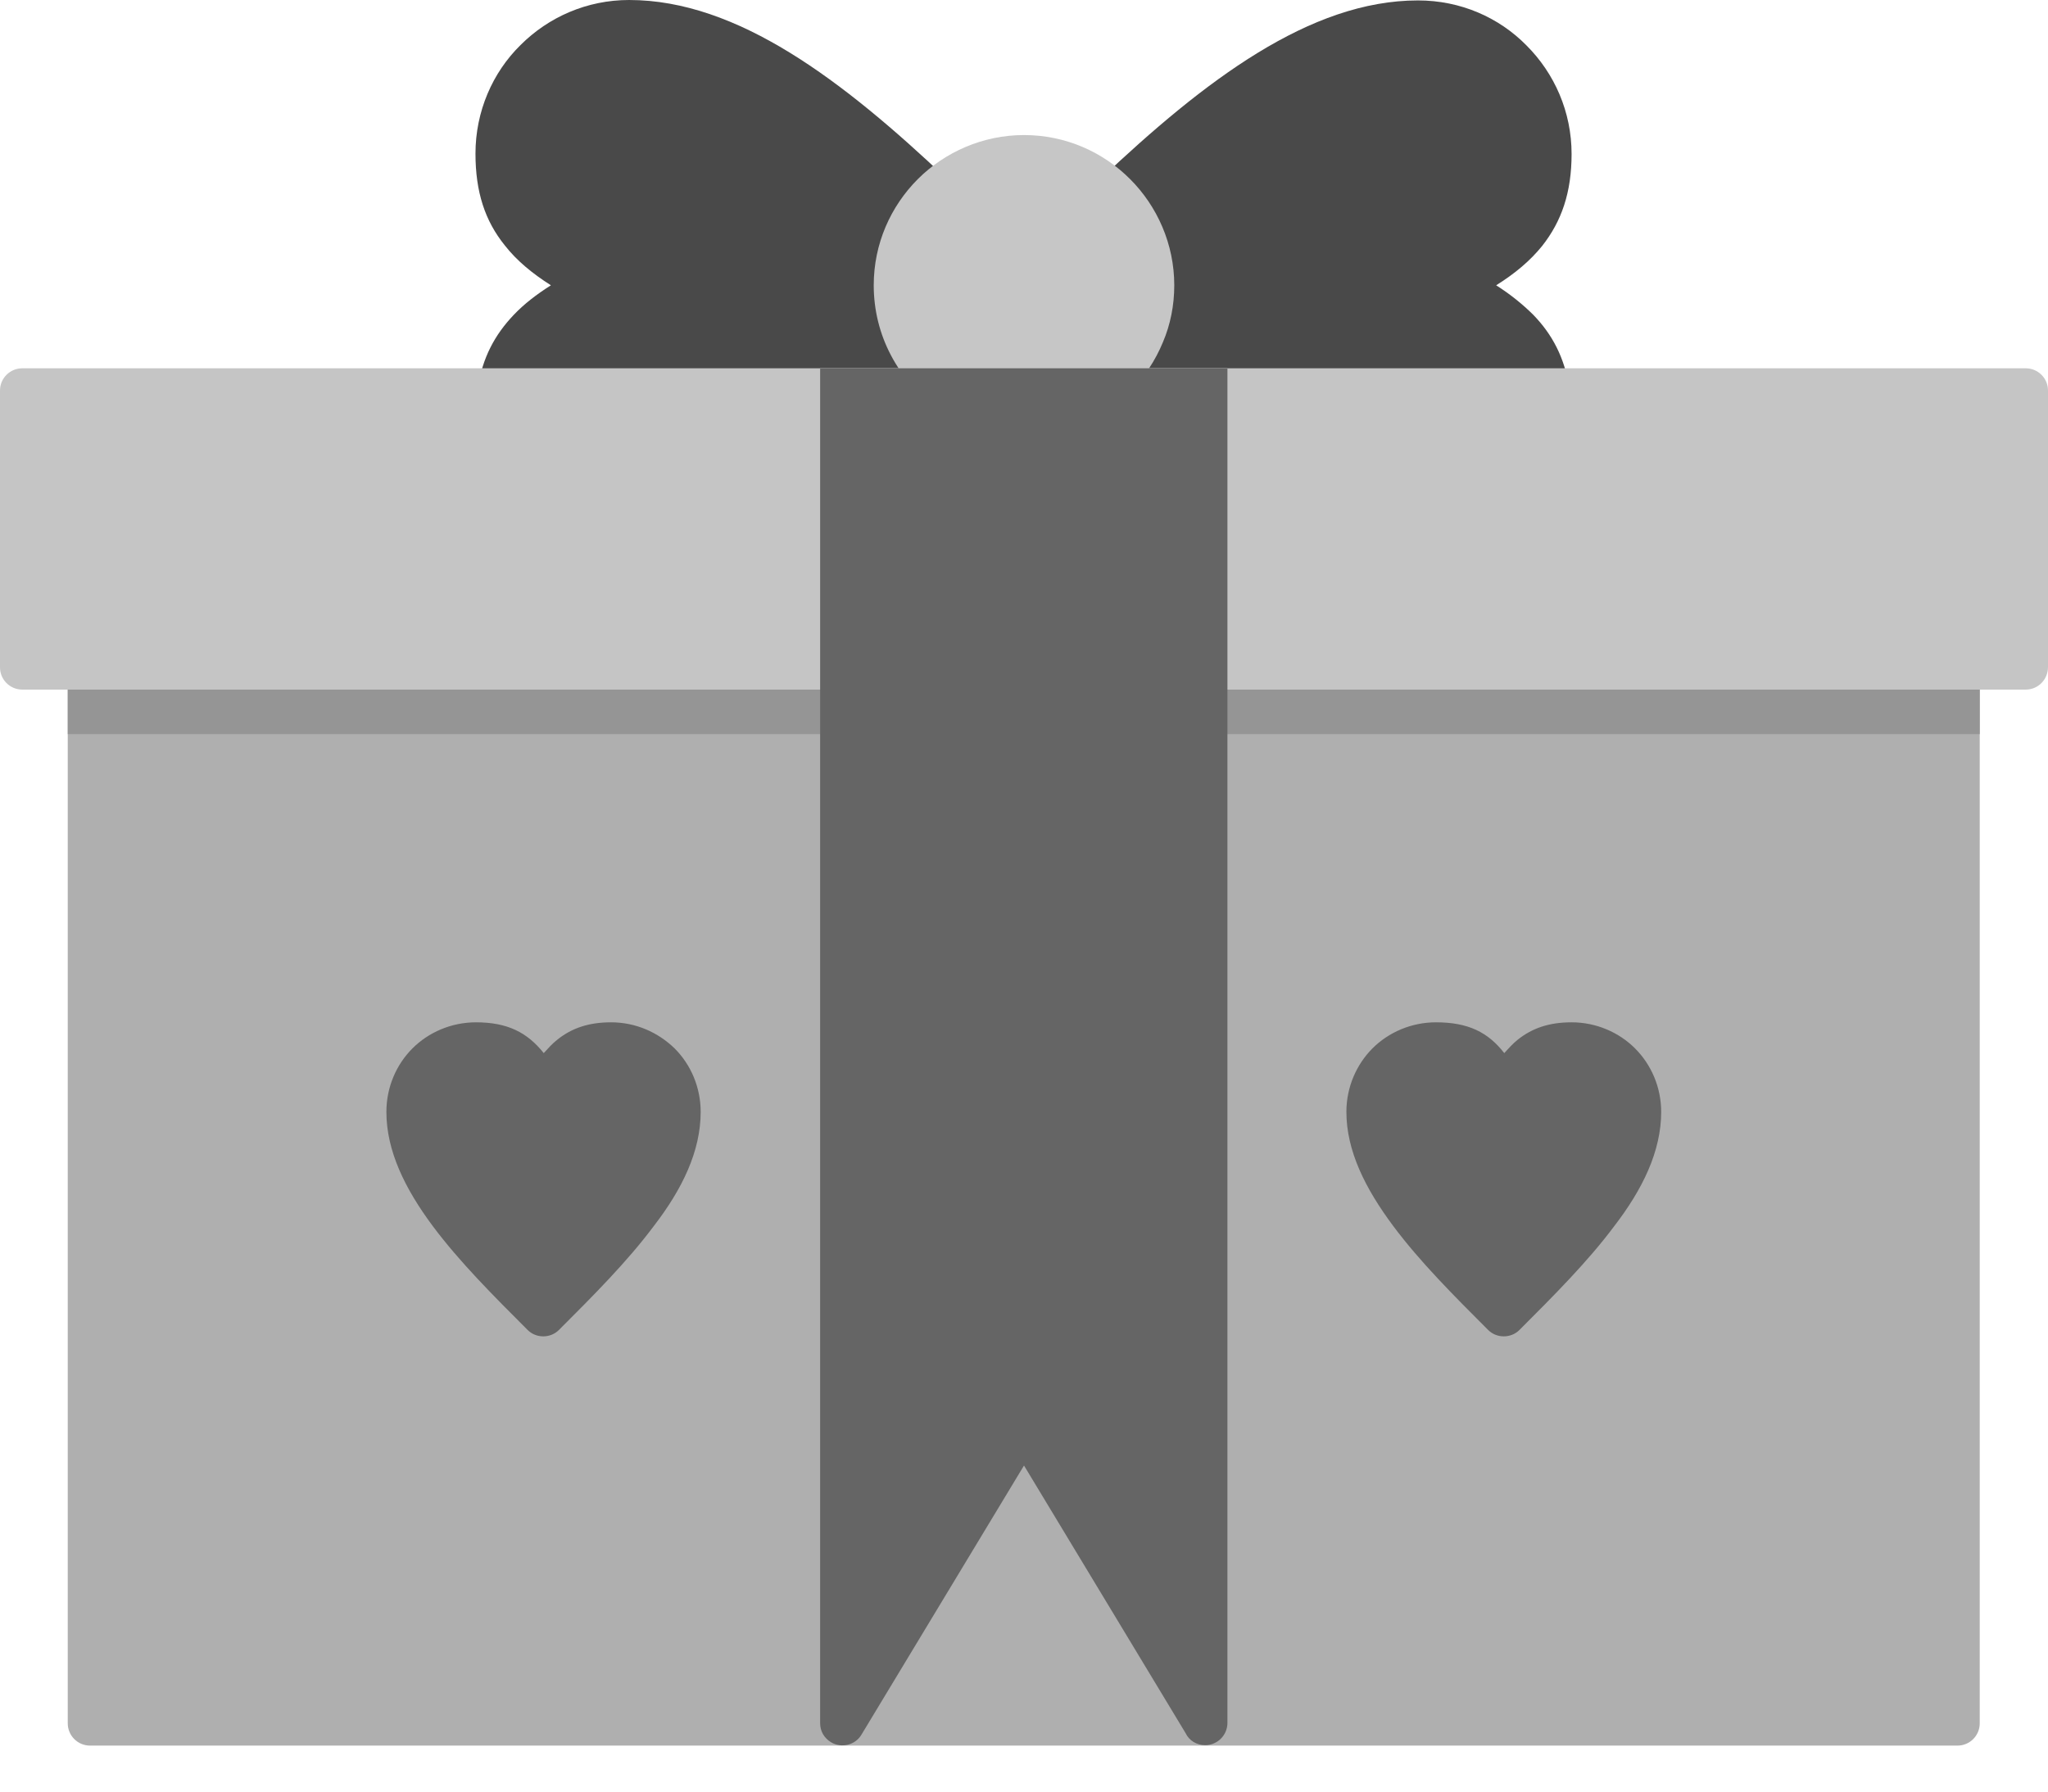
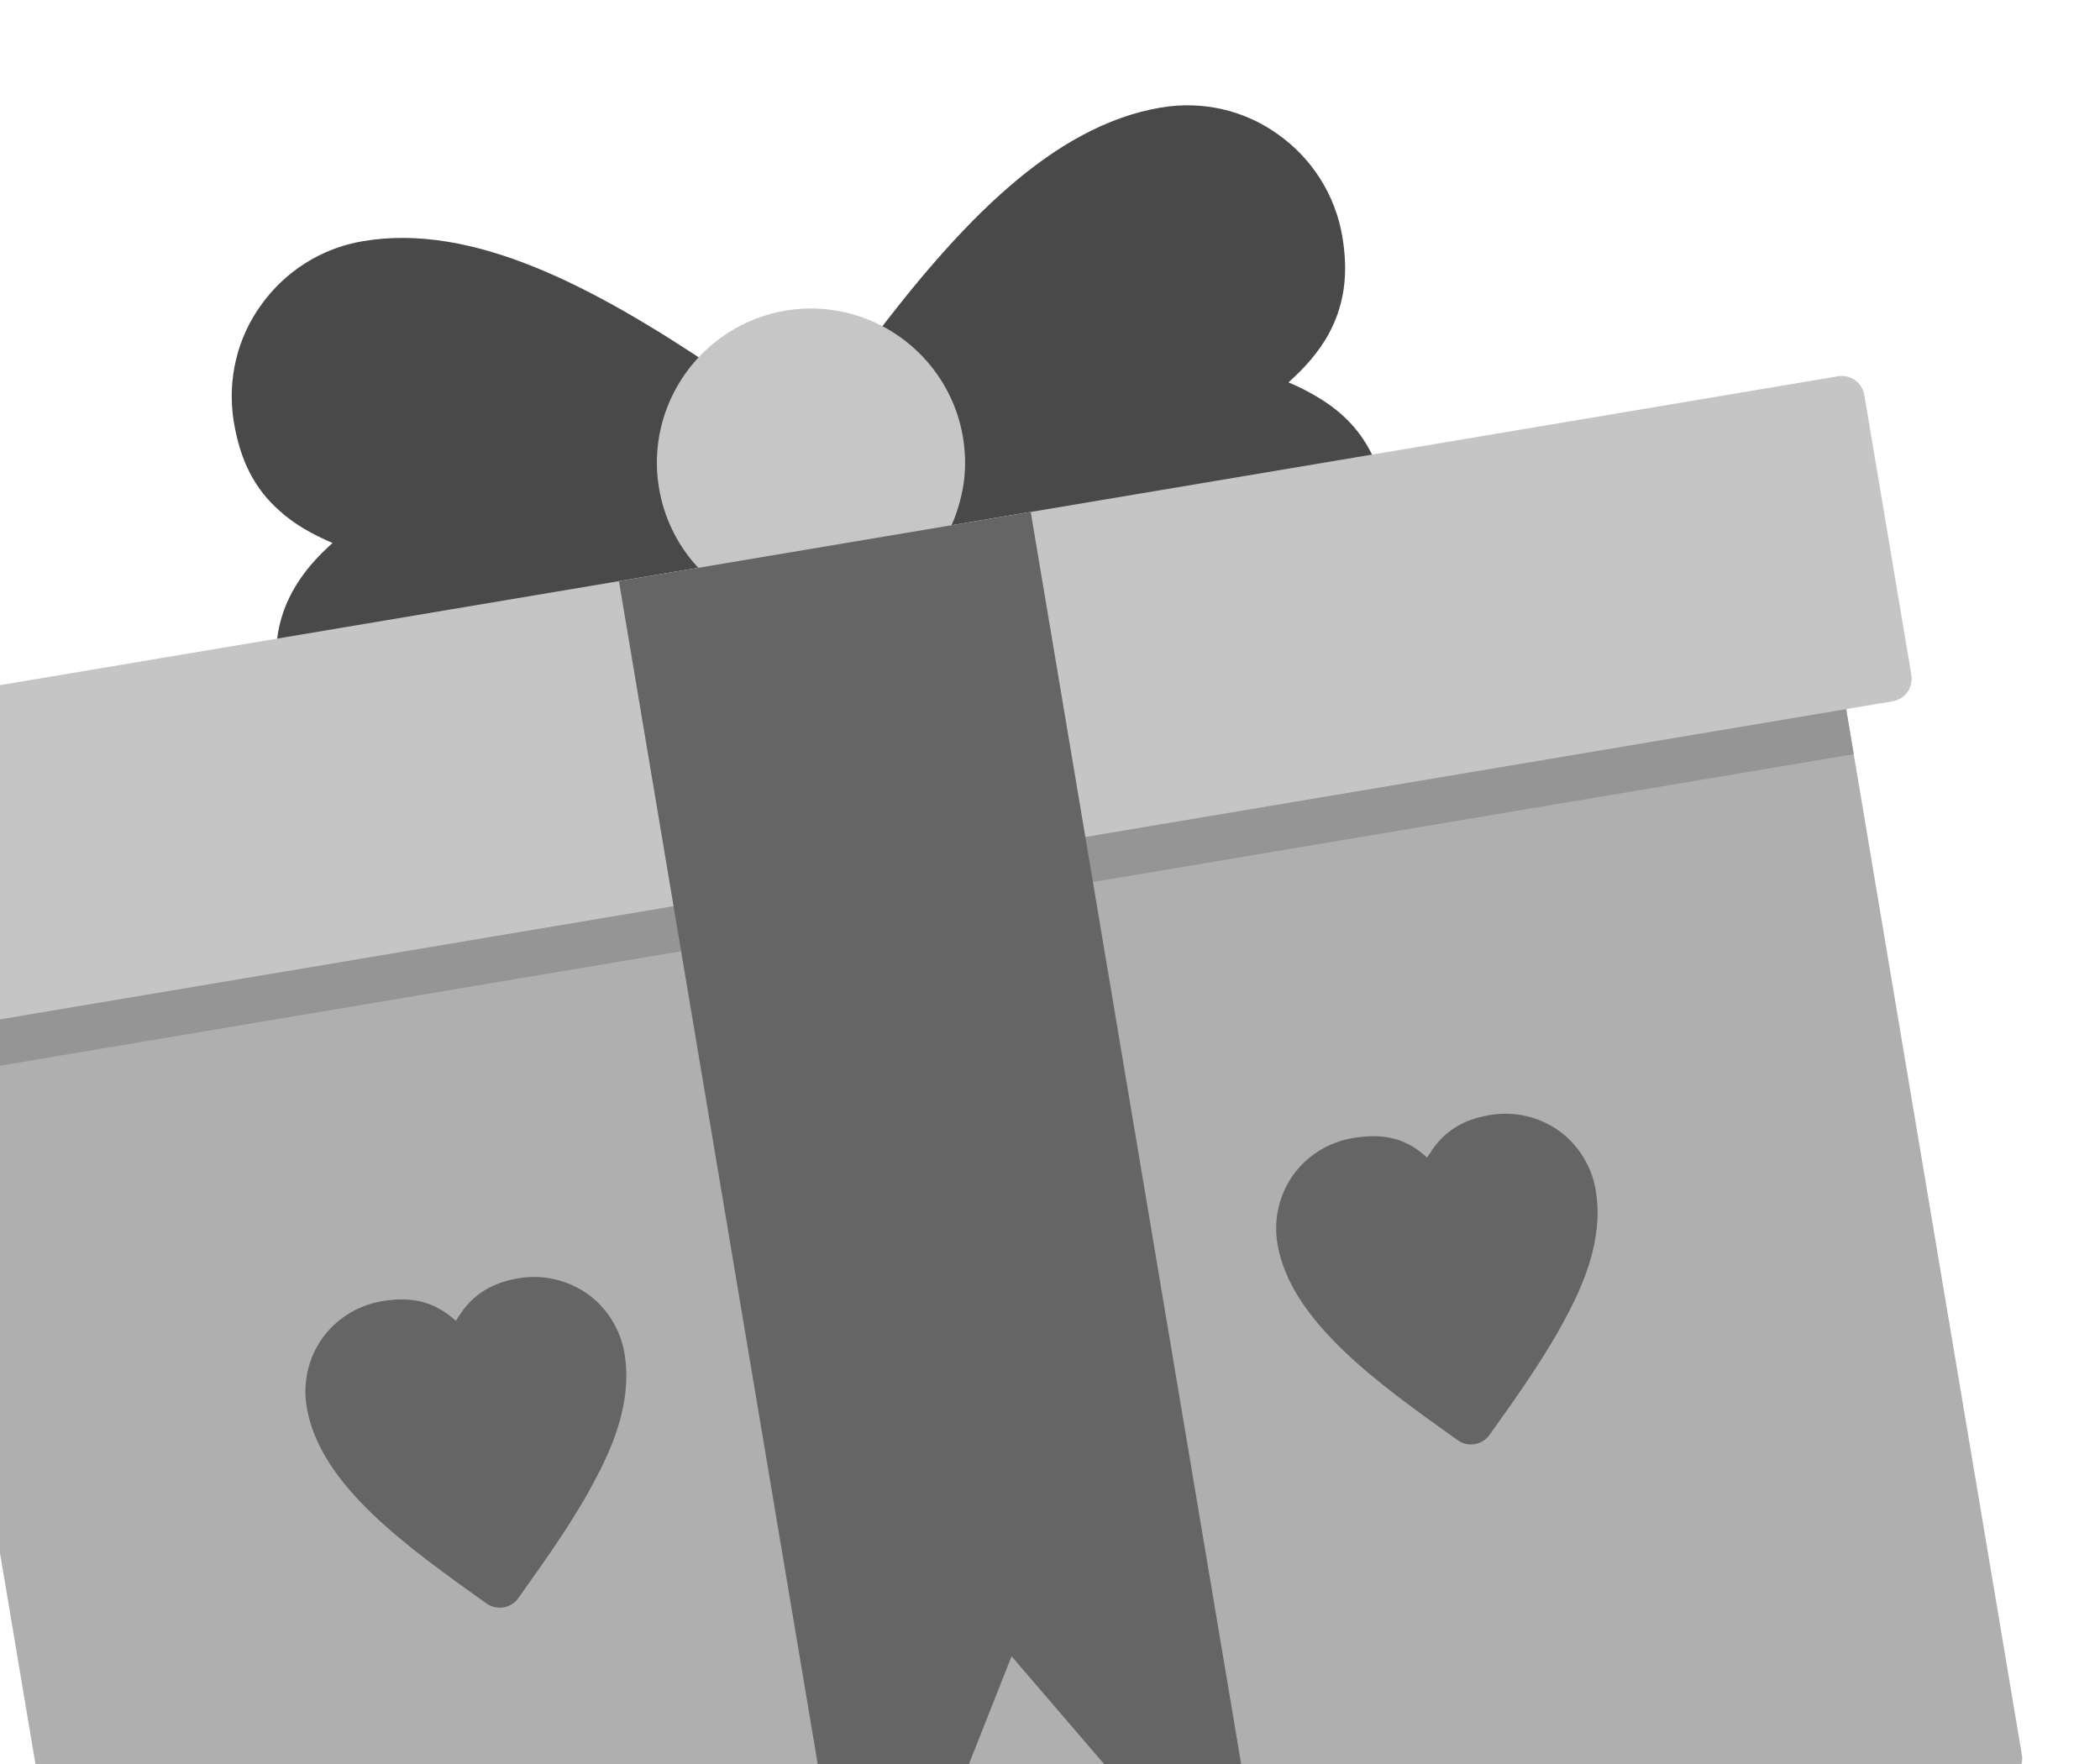
- <svg xmlns="http://www.w3.org/2000/svg" width="24" height="21" viewBox="0 0 24 21" fill="none">
-   <path d="M12.972 2.533C12.939 2.522 12.905 2.5 12.878 2.472C12.778 2.367 12.783 2.205 12.889 2.105C14.117 0.944 15.35 0.005 16.617 0.005C17.117 0.005 17.567 0.205 17.889 0.533C18.217 0.861 18.417 1.311 18.417 1.805C18.417 2.255 18.3 2.594 18.072 2.883C17.933 3.055 17.756 3.205 17.533 3.344C17.7 3.45 17.844 3.567 17.967 3.689C18.194 3.922 18.333 4.194 18.389 4.539C18.411 4.683 18.317 4.817 18.172 4.839C18.039 4.861 17.917 4.778 17.878 4.65C17.122 4.855 15.206 5.339 13.767 5.339C12.25 5.339 12.75 3.267 12.972 2.533Z" fill="#494949" />
-   <path d="M11.106 2.106C11.211 2.206 11.217 2.367 11.117 2.472C11.067 2.528 10.995 2.556 10.922 2.556C11.15 3.306 11.628 5.344 10.117 5.344C8.733 5.344 6.911 4.9 6.1 4.678C6.056 4.789 5.939 4.861 5.817 4.839C5.672 4.817 5.578 4.683 5.6 4.539C5.656 4.194 5.794 3.928 6.022 3.689C6.144 3.561 6.289 3.45 6.456 3.344C6.239 3.206 6.056 3.056 5.917 2.878C5.683 2.589 5.572 2.25 5.572 1.8C5.572 1.306 5.772 0.85 6.1 0.528C6.428 0.2 6.878 0 7.372 0C8.644 0 9.878 0.944 11.106 2.106Z" fill="#494949" />
-   <path d="M11.405 4.544C11.416 4.605 11.4 4.672 11.361 4.728C11.278 4.844 11.117 4.878 11 4.794C10.767 4.633 10.572 4.417 10.439 4.161C10.311 3.917 10.239 3.639 10.239 3.344C10.239 2.855 10.439 2.417 10.755 2.1C11.072 1.783 11.517 1.583 12 1.583C12.489 1.583 12.928 1.783 13.244 2.1C13.561 2.417 13.761 2.861 13.761 3.344C13.761 3.578 13.716 3.805 13.628 4.011C13.539 4.228 13.411 4.417 13.255 4.578C13.155 4.678 12.989 4.683 12.889 4.583C12.867 4.561 12.844 4.533 12.833 4.505L11.405 4.544Z" fill="#C6C6C6" />
-   <path d="M22.939 7.561C23.083 7.561 23.2 7.678 23.2 7.822V20.2C23.2 20.344 23.083 20.461 22.939 20.461H1.056C0.911 20.461 0.794 20.344 0.794 20.2V7.822C0.794 7.678 0.911 7.561 1.056 7.561C1.2 7.561 22.794 7.561 22.939 7.561Z" fill="#AFAFAF" />
-   <path d="M22.939 7.561C23.083 7.561 23.2 7.678 23.2 7.822V8.605H0.794V7.822C0.794 7.678 0.911 7.561 1.056 7.561C1.2 7.561 22.794 7.561 22.939 7.561Z" fill="#959595" />
-   <path d="M23.739 8.083H0.261C0.117 8.083 0 7.967 0 7.822V4.578C0 4.433 0.117 4.317 0.261 4.317H23.739C23.883 4.317 24 4.433 24 4.578V7.817C24 7.967 23.883 8.083 23.739 8.083Z" fill="#C5C5C5" />
-   <path d="M14.384 4.317H9.611V8.078H14.384V4.317Z" fill="#C5C5C5" />
-   <path d="M9.611 4.317H14.384C14.384 9.611 14.384 14.9 14.384 20.194C14.384 20.339 14.267 20.456 14.122 20.456C14.022 20.456 13.934 20.4 13.895 20.317L12 17.178L10.095 20.333C10.022 20.456 9.861 20.494 9.739 20.422C9.656 20.372 9.611 20.289 9.611 20.2C9.611 14.905 9.611 9.611 9.611 4.317Z" fill="#656565" />
-   <path d="M6.372 12.344C6.422 12.289 6.472 12.233 6.528 12.189C6.7 12.05 6.9 11.983 7.161 11.983C7.45 11.983 7.711 12.1 7.906 12.289C8.095 12.478 8.211 12.744 8.211 13.033C8.211 13.494 7.995 13.939 7.661 14.372C7.35 14.789 6.95 15.189 6.55 15.589C6.45 15.689 6.283 15.689 6.183 15.589C5.783 15.189 5.383 14.789 5.072 14.372C4.745 13.933 4.528 13.489 4.528 13.033C4.528 12.744 4.644 12.478 4.833 12.289C5.022 12.1 5.289 11.983 5.578 11.983C5.944 11.983 6.178 12.1 6.372 12.344Z" fill="#656565" />
-   <path d="M17.628 12.344C17.678 12.289 17.728 12.233 17.783 12.189C17.956 12.05 18.156 11.983 18.417 11.983C18.706 11.983 18.972 12.1 19.161 12.289C19.35 12.478 19.467 12.744 19.467 13.033C19.467 13.494 19.25 13.939 18.917 14.372C18.606 14.789 18.206 15.189 17.806 15.589C17.706 15.689 17.539 15.689 17.439 15.589C17.039 15.189 16.639 14.789 16.328 14.372C16 13.933 15.778 13.489 15.778 13.033C15.778 12.744 15.895 12.478 16.083 12.289C16.272 12.1 16.539 11.983 16.828 11.983C17.206 11.983 17.439 12.1 17.628 12.344Z" fill="#656565" />
+ <svg xmlns="http://www.w3.org/2000/svg" width="100" height="84" viewBox="0 0 100 84" fill="none">
+   <path d="M42.053 18.024C41.908 18.002 41.756 17.934 41.623 17.839C41.139 17.474 41.05 16.808 41.415 16.324C45.658 10.706 50.078 5.996 55.283 5.121C57.337 4.776 59.324 5.287 60.875 6.411C62.448 7.532 63.581 9.243 63.922 11.274C64.233 13.124 63.987 14.597 63.251 15.941C62.799 16.745 62.172 17.484 61.355 18.208C62.113 18.526 62.787 18.906 63.373 19.324C64.47 20.125 65.229 21.148 65.695 22.525C65.886 23.103 65.59 23.716 65.012 23.907C64.48 24.091 63.92 23.833 63.672 23.335C60.709 24.701 53.167 28.011 47.255 29.004C41.023 30.051 41.646 21.191 42.053 18.024Z" fill="#494949" />
+   <path d="M34.087 17.556C34.59 17.894 34.724 18.552 34.386 19.055C34.219 19.317 33.941 19.482 33.645 19.531C35.098 22.456 38.47 30.504 32.26 31.547C26.576 32.503 18.782 31.935 15.295 31.582C15.189 32.069 14.76 32.446 14.242 32.439C13.633 32.448 13.153 31.965 13.145 31.356C13.135 29.902 13.522 28.711 14.293 27.572C14.707 26.962 15.224 26.406 15.836 25.857C14.849 25.436 13.992 24.947 13.299 24.312C12.141 23.286 11.45 21.97 11.139 20.121C10.798 18.089 11.305 16.079 12.43 14.529C13.55 12.956 15.261 11.823 17.293 11.482C22.52 10.603 28.24 13.633 34.087 17.556Z" fill="#494949" />
+   <path d="M37.004 27.37C37.092 27.614 37.07 27.899 36.948 28.154C36.686 28.691 36.047 28.939 35.51 28.678C34.44 28.177 33.492 27.421 32.767 26.463C32.074 25.547 31.585 24.455 31.382 23.245C31.044 21.236 31.563 19.295 32.645 17.775C33.728 16.255 35.416 15.126 37.402 14.792C39.411 14.455 41.352 14.974 42.872 16.056C44.392 17.139 45.521 18.827 45.855 20.813C46.016 21.772 45.99 22.738 45.767 23.644C45.551 24.596 45.157 25.46 44.629 26.23C44.287 26.71 43.606 26.848 43.126 26.506C43.019 26.43 42.909 26.331 42.844 26.224L37.004 27.37Z" fill="#C6C6C6" />
+   <path d="M86.478 31.802C87.072 31.702 87.632 32.101 87.732 32.694L96.279 83.555C96.379 84.149 95.98 84.709 95.386 84.808L5.467 99.919C4.873 100.019 4.313 99.62 4.213 99.027L-4.334 48.166C-4.434 47.572 -4.035 47.013 -3.441 46.913C-2.848 46.813 85.885 31.901 86.478 31.802Z" fill="#AFAFAF" />
+   <path d="M86.478 31.802C87.072 31.702 87.632 32.101 87.732 32.694L88.273 35.913L-3.793 51.385L-4.334 48.166C-4.434 47.572 -4.035 47.013 -3.441 46.913C-2.848 46.813 85.885 31.901 86.478 31.802Z" fill="#959595" />
+   <path d="M90.126 33.395L-6.345 49.607C-6.939 49.707 -7.499 49.308 -7.598 48.715L-9.839 35.383C-9.938 34.789 -9.54 34.23 -8.946 34.13L87.525 17.918C88.119 17.818 88.679 18.217 88.778 18.81L91.015 32.119C91.119 32.735 90.72 33.295 90.126 33.395Z" fill="#C5C5C5" />
+   <path d="M49.082 24.378L29.473 27.673L32.07 43.128L51.68 39.833L49.082 24.378Z" fill="#C5C5C5" />
+   <path d="M29.473 27.673L49.082 24.378C52.738 46.133 56.391 67.865 60.047 89.621C60.146 90.214 59.748 90.774 59.154 90.874C58.743 90.943 58.339 90.776 58.122 90.46L48.17 78.871L42.519 93.153C42.307 93.705 41.672 93.976 41.12 93.764C40.743 93.616 40.502 93.304 40.441 92.939C36.785 71.184 33.129 49.428 29.473 27.673Z" fill="#656565" />
+   <path d="M21.708 62.897C21.875 62.634 22.042 62.371 22.24 62.15C22.852 61.46 23.628 61.048 24.7 60.868C25.887 60.668 27.041 60.968 27.97 61.609C28.877 62.255 29.541 63.27 29.74 64.457C30.058 66.352 29.475 68.328 28.404 70.339C27.414 72.266 26.047 74.185 24.679 76.105C24.337 76.585 23.652 76.7 23.172 76.359C21.253 74.991 19.333 73.624 17.767 72.126C16.117 70.549 14.919 68.873 14.605 67.001C14.405 65.814 14.701 64.637 15.346 63.731C15.992 62.824 17.007 62.161 18.194 61.961C19.701 61.708 20.74 62.026 21.708 62.897Z" fill="#656565" />
+   <path d="M67.957 55.124C68.125 54.861 68.292 54.598 68.489 54.377C69.101 53.688 69.877 53.276 70.95 53.096C72.137 52.896 73.313 53.191 74.22 53.837C75.126 54.483 75.79 55.498 75.989 56.685C76.308 58.58 75.724 60.556 74.654 62.566C73.663 64.493 72.296 66.413 70.928 68.333C70.587 68.813 69.902 68.928 69.422 68.586C67.502 67.219 65.582 65.851 64.016 64.354C62.366 62.777 61.146 61.104 60.831 59.232C60.632 58.045 60.927 56.869 61.573 55.962C62.219 55.056 63.234 54.392 64.421 54.193C65.973 53.932 67.013 54.25 67.957 55.124Z" fill="#656565" />
</svg>
